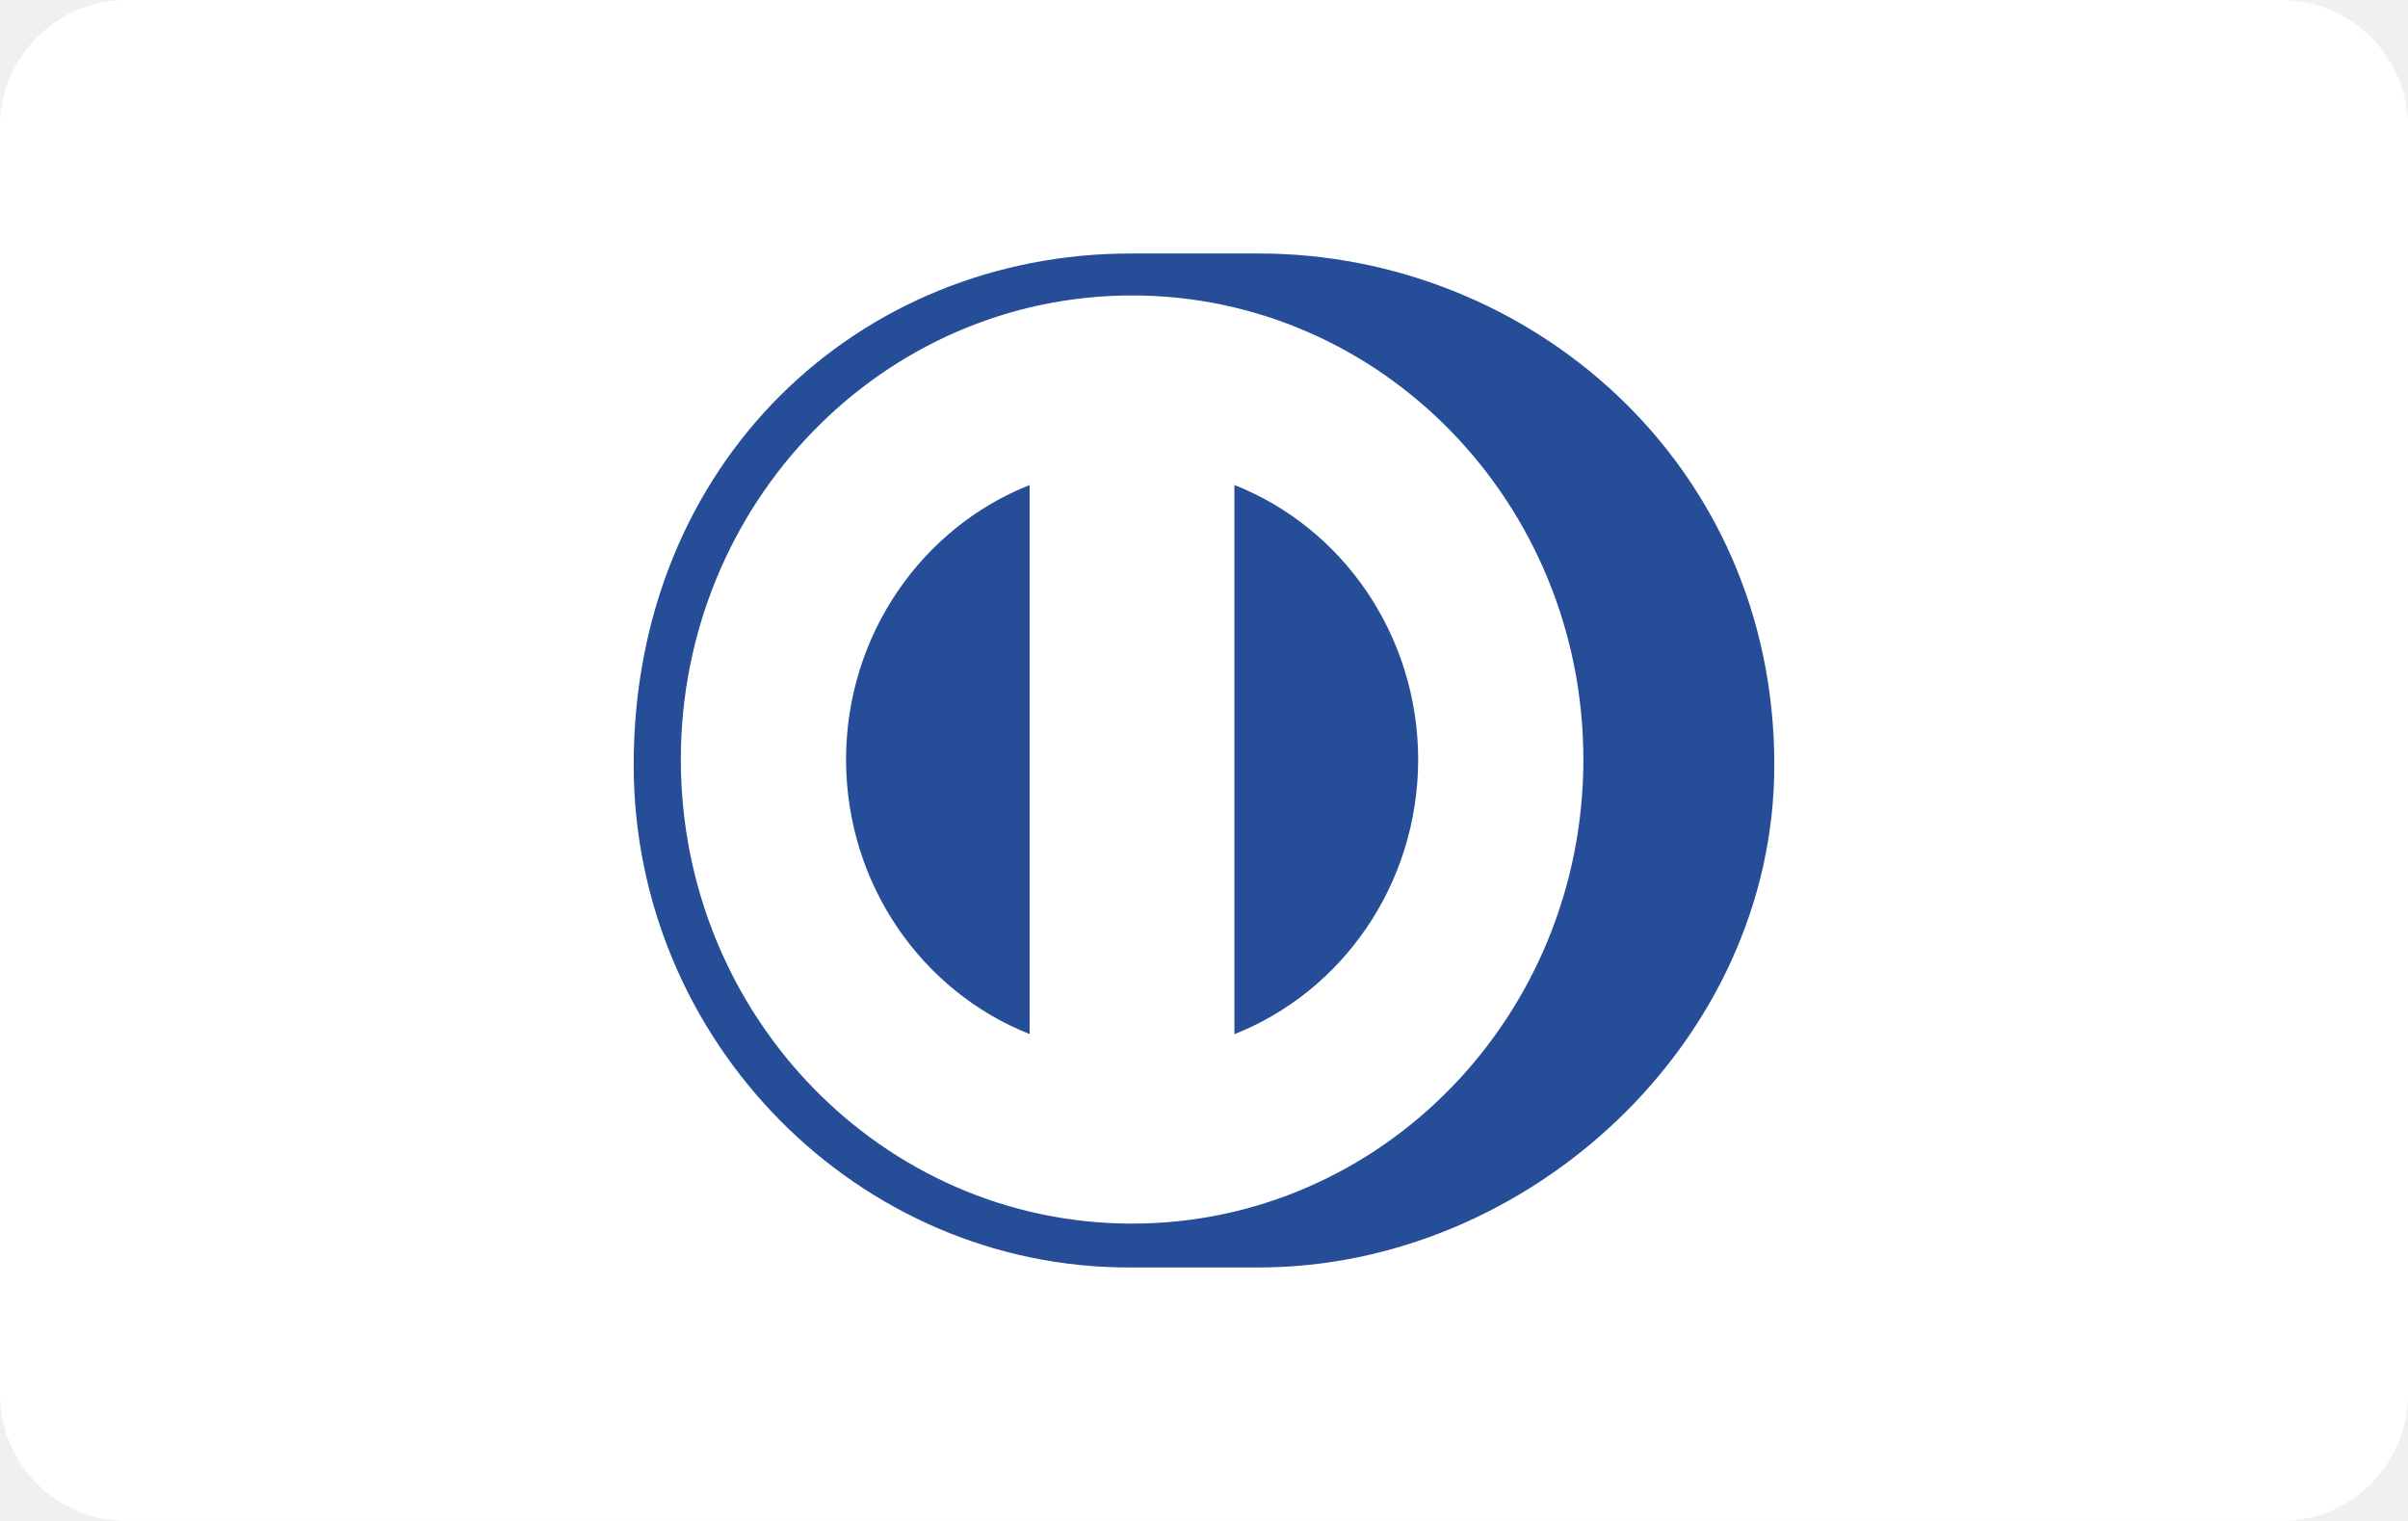
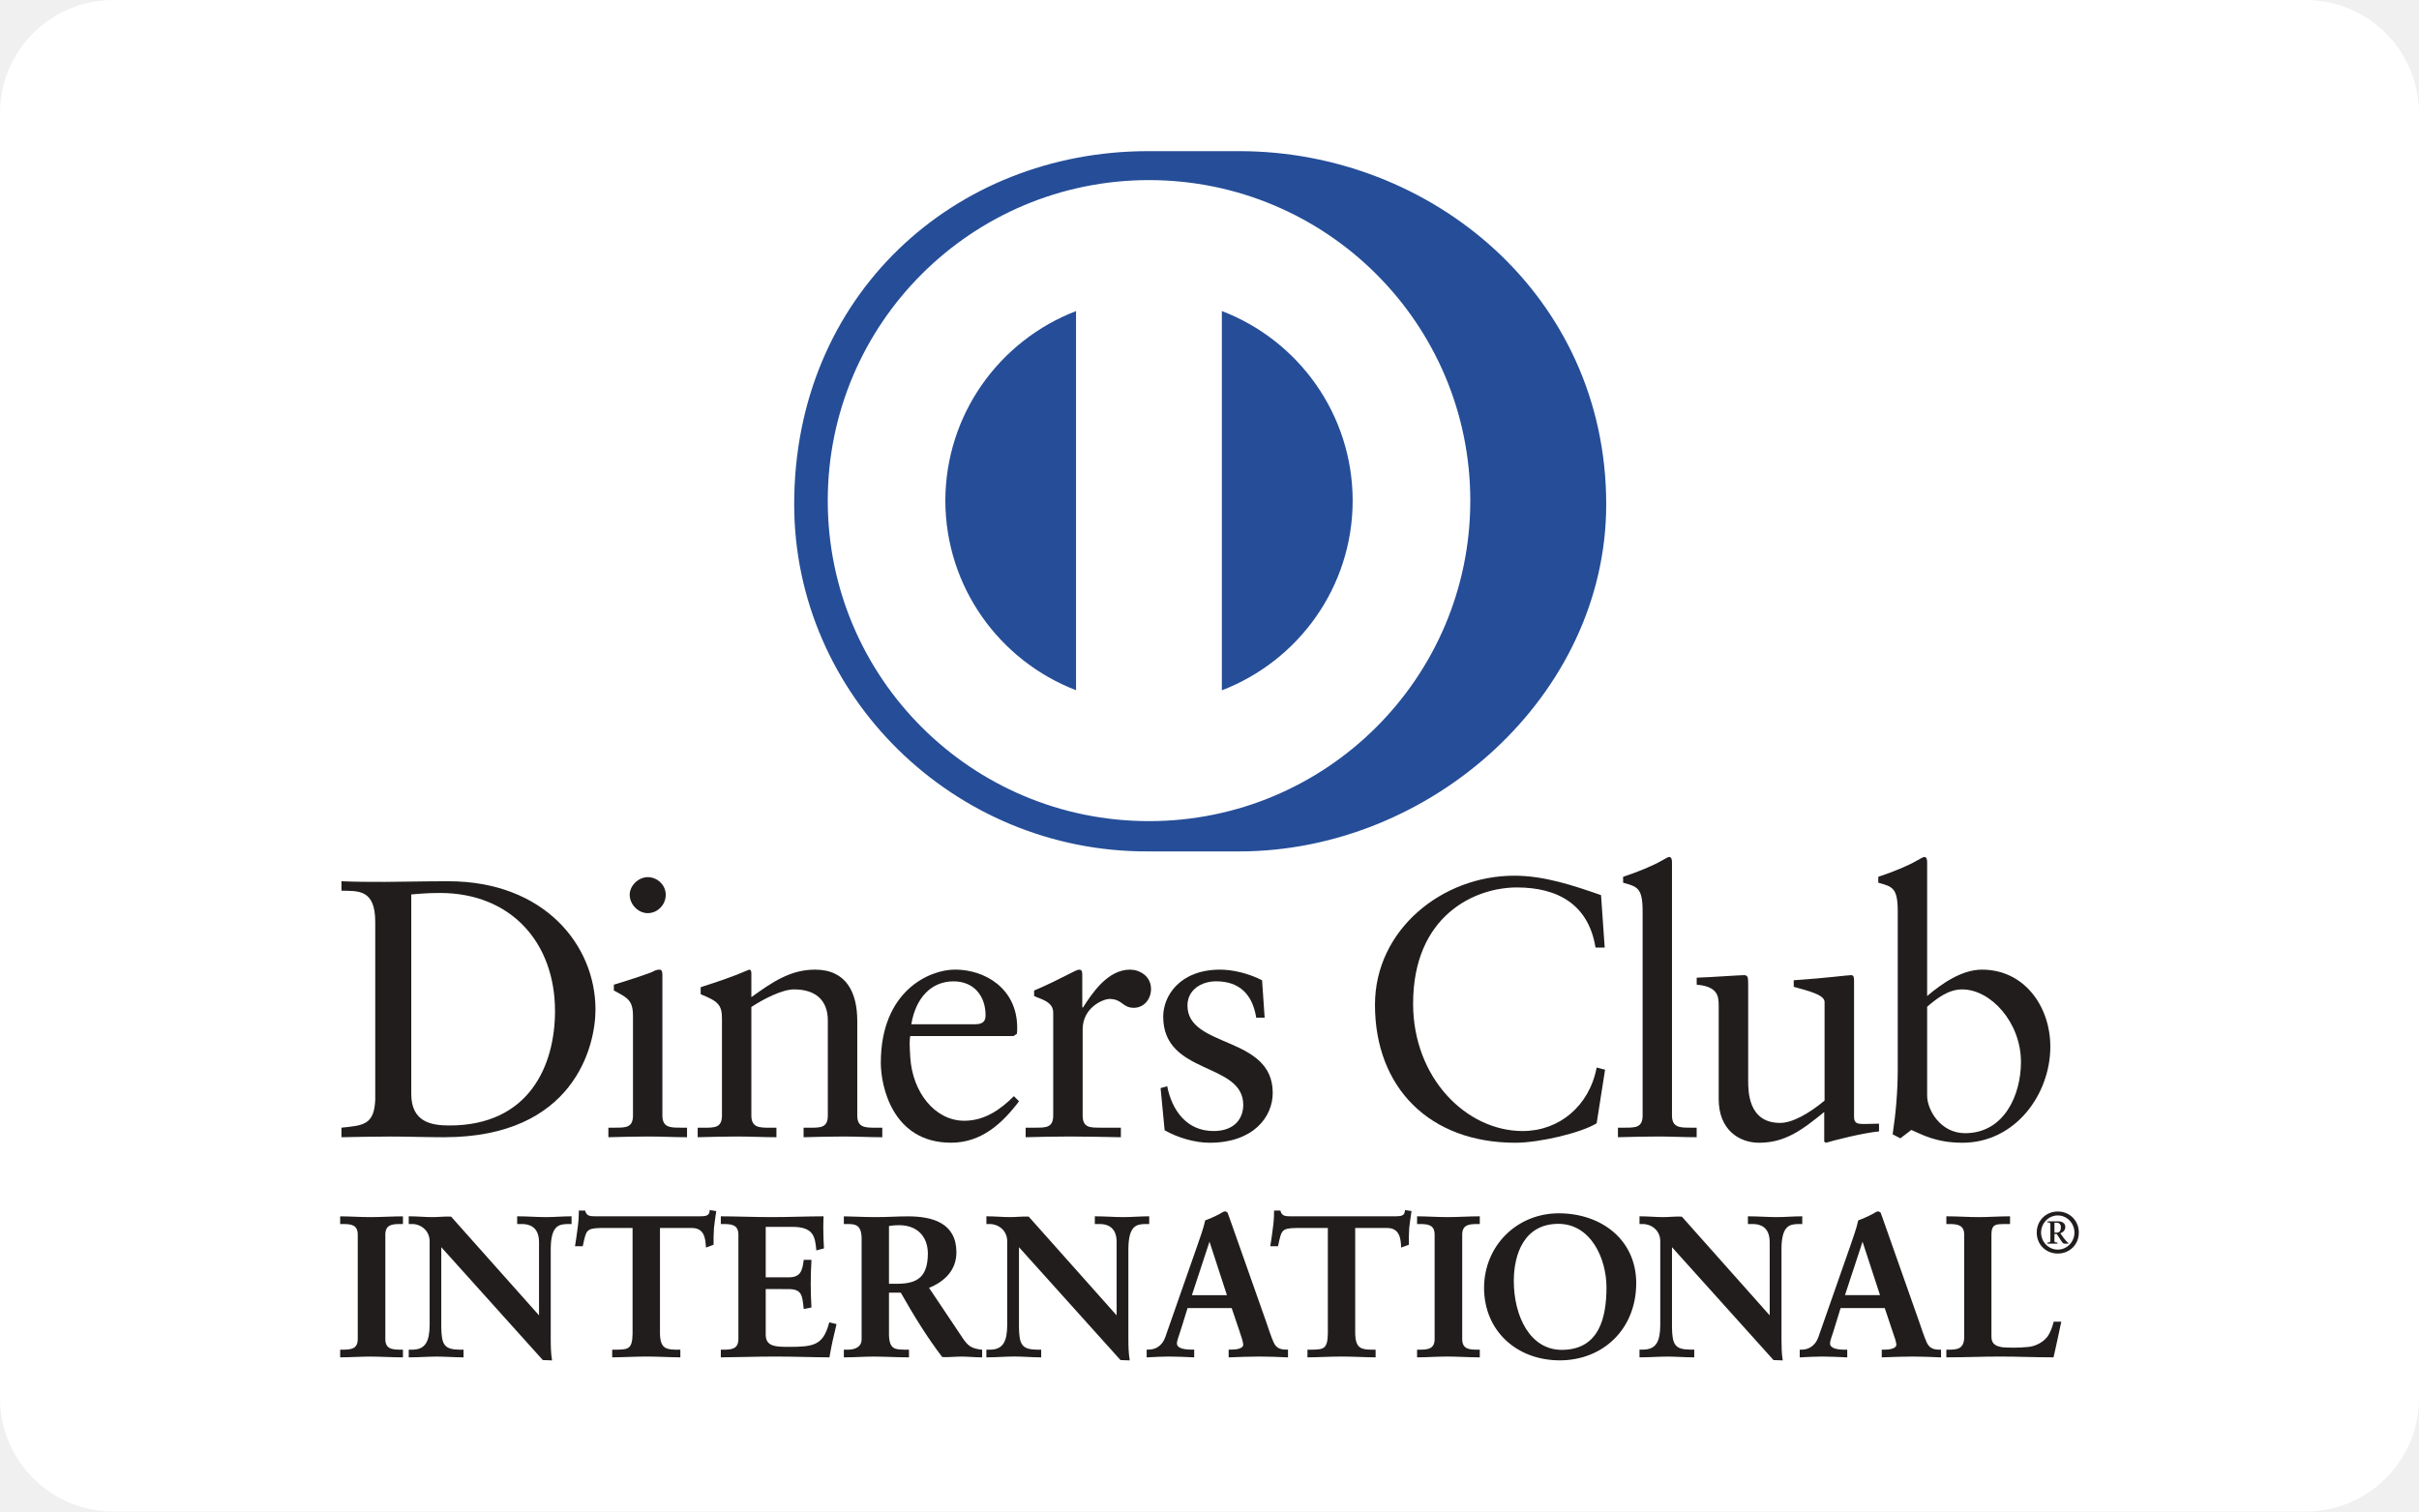
- <svg xmlns="http://www.w3.org/2000/svg" width="38" height="24" viewBox="0 0 38 24" fill="none">
-   <g id="Size=Small, Name=Diners Club, Outline=Off">
-     <rect width="38" height="24" rx="2" fill="white" />
-     <path id="path92" d="M22.38 11.986C22.376 10.008 21.174 8.321 19.48 7.653V16.319C21.174 15.649 22.376 13.965 22.38 11.986ZM16.248 16.317V7.654C14.555 8.324 13.355 10.009 13.351 11.986C13.355 13.963 14.555 15.648 16.248 16.317ZM17.865 4.662C13.931 4.663 10.744 7.941 10.744 11.986C10.744 16.03 13.931 19.308 17.865 19.308C21.798 19.308 24.986 16.03 24.987 11.986C24.986 7.941 21.798 4.663 17.865 4.662ZM17.847 20C13.543 20.021 10 16.435 10 12.069C10 7.299 13.543 3.999 17.847 4H19.865C24.118 3.999 28 7.297 28 12.069C28 16.433 24.118 20 19.865 20H17.847Z" fill="#254D98" />
+ <svg xmlns="http://www.w3.org/2000/svg" width="64" height="40" viewBox="0 0 64 40" fill="none">
+   <g id="Size=Large, Name=Diners Club, Outline=Off">
+     <rect width="64" height="40" rx="3" fill="white" />
+     <g id="Group 637">
+       <path id="path16" d="M10.881 28.95C10.881 29.698 11.417 29.784 11.893 29.784C13.995 29.784 14.684 28.203 14.684 26.756C14.684 24.942 13.517 23.631 11.64 23.631C11.241 23.631 11.057 23.659 10.881 23.67V28.95ZM9.928 24.397C9.928 23.524 9.471 23.581 9.034 23.571V23.321C9.413 23.338 9.802 23.338 10.181 23.338C10.59 23.338 11.145 23.321 11.864 23.321C14.383 23.321 15.755 24.998 15.755 26.718C15.755 27.678 15.191 30.095 11.748 30.095C11.253 30.095 10.794 30.077 10.337 30.077C9.899 30.077 9.471 30.087 9.034 30.095V29.842C9.616 29.784 9.899 29.765 9.928 29.105V24.397Z" fill="#211D1D" />
+       <path id="path18" d="M17.137 24.165C16.883 24.165 16.66 23.931 16.66 23.679C16.66 23.436 16.893 23.212 17.137 23.212C17.389 23.212 17.614 23.417 17.614 23.679C17.614 23.941 17.399 24.165 17.137 24.165ZM16.096 29.842H16.28C16.553 29.842 16.747 29.842 16.747 29.521V26.892C16.747 26.465 16.602 26.406 16.241 26.213V26.058C16.698 25.921 17.243 25.738 17.282 25.707C17.351 25.669 17.408 25.66 17.457 25.66C17.506 25.66 17.525 25.717 17.525 25.795V29.521C17.525 29.842 17.74 29.842 18.011 29.842H18.177V30.095C17.846 30.095 17.506 30.076 17.156 30.076C16.805 30.076 16.455 30.086 16.096 30.095V29.842Z" fill="#211D1D" />
+       <path id="path20" d="M19.101 26.95C19.101 26.592 18.994 26.494 18.538 26.311V26.125C18.955 25.989 19.354 25.862 19.821 25.66C19.85 25.66 19.879 25.679 19.879 25.755V26.388C20.434 25.989 20.911 25.66 21.563 25.66C22.389 25.66 22.681 26.261 22.681 27.018V29.521C22.681 29.843 22.896 29.843 23.168 29.843H23.343V30.095C23.001 30.095 22.661 30.076 22.312 30.076C21.962 30.076 21.611 30.087 21.261 30.095V29.843H21.436C21.709 29.843 21.902 29.843 21.902 29.521V27.009C21.902 26.454 21.563 26.183 21.008 26.183C20.696 26.183 20.201 26.435 19.879 26.649V29.521C19.879 29.843 20.095 29.843 20.367 29.843H20.542V30.095C20.201 30.095 19.86 30.076 19.509 30.076C19.16 30.076 18.809 30.087 18.459 30.095V29.843H18.635C18.907 29.843 19.101 29.843 19.101 29.521V26.95Z" fill="#211D1D" />
+       <path id="path22" d="M25.805 27.105C26.047 27.105 26.075 26.979 26.075 26.863C26.075 26.367 25.774 25.97 25.229 25.97C24.637 25.97 24.228 26.406 24.111 27.105H25.805ZM24.083 27.417C24.062 27.504 24.062 27.649 24.083 27.979C24.14 28.902 24.734 29.659 25.512 29.659C26.047 29.659 26.466 29.367 26.825 29.008L26.961 29.144C26.514 29.736 25.96 30.24 25.163 30.24C23.615 30.24 23.304 28.746 23.304 28.125C23.304 26.223 24.588 25.659 25.268 25.659C26.056 25.659 26.904 26.154 26.912 27.182C26.912 27.242 26.912 27.3 26.904 27.358L26.815 27.417H24.083Z" fill="#211D1D" />
+       <path id="path24" d="M27.136 29.842H27.399C27.672 29.842 27.865 29.842 27.865 29.521V26.794C27.865 26.494 27.506 26.436 27.36 26.357V26.213C28.069 25.912 28.46 25.66 28.547 25.66C28.605 25.66 28.634 25.688 28.634 25.786V26.659H28.655C28.897 26.281 29.306 25.66 29.899 25.66C30.142 25.66 30.453 25.823 30.453 26.173C30.453 26.436 30.27 26.67 29.996 26.67C29.694 26.67 29.694 26.436 29.354 26.436C29.189 26.436 28.644 26.659 28.644 27.242V29.521C28.644 29.842 28.838 29.842 29.11 29.842H29.655V30.095C29.12 30.086 28.713 30.076 28.294 30.076C27.895 30.076 27.487 30.086 27.136 30.095V29.842Z" fill="#211D1D" />
+       <path id="path26" d="M30.881 28.746C31.008 29.386 31.397 29.931 32.107 29.931C32.68 29.931 32.893 29.581 32.893 29.241C32.893 28.096 30.775 28.463 30.775 26.902C30.775 26.357 31.213 25.66 32.283 25.66C32.593 25.66 33.011 25.747 33.391 25.941L33.459 26.931H33.236C33.139 26.32 32.797 25.969 32.175 25.969C31.785 25.969 31.417 26.193 31.417 26.61C31.417 27.747 33.673 27.397 33.673 28.921C33.673 29.561 33.157 30.241 32.001 30.241C31.61 30.241 31.153 30.105 30.813 29.911L30.706 28.795L30.881 28.746Z" fill="#211D1D" />
+       <path id="path28" d="M42.456 25.076H42.213C42.029 23.941 41.221 23.485 40.133 23.485C39.012 23.485 37.387 24.232 37.387 26.561C37.387 28.523 38.791 29.931 40.287 29.931C41.25 29.931 42.048 29.271 42.243 28.251L42.466 28.308L42.243 29.726C41.834 29.979 40.734 30.241 40.092 30.241C37.816 30.241 36.378 28.775 36.378 26.591C36.378 24.601 38.157 23.174 40.064 23.174C40.852 23.174 41.61 23.427 42.359 23.688L42.456 25.076Z" fill="#211D1D" />
+       <path id="path30" d="M42.806 29.842H42.991C43.264 29.842 43.459 29.842 43.459 29.521V24.117C43.459 23.485 43.313 23.465 42.943 23.359V23.203C43.332 23.077 43.74 22.904 43.945 22.786C44.052 22.728 44.13 22.678 44.159 22.678C44.218 22.678 44.236 22.737 44.236 22.815V29.521C44.236 29.842 44.451 29.842 44.723 29.842H44.889V30.095C44.559 30.095 44.218 30.076 43.867 30.076C43.518 30.076 43.168 30.086 42.806 30.095V29.842Z" fill="#211D1D" />
+       <path id="path32" d="M49.053 29.561C49.053 29.736 49.158 29.745 49.325 29.745C49.44 29.745 49.588 29.736 49.714 29.736V29.941C49.294 29.979 48.498 30.183 48.312 30.241L48.264 30.212V29.427C47.681 29.902 47.232 30.241 46.541 30.241C46.016 30.241 45.472 29.902 45.472 29.087V26.602C45.472 26.348 45.433 26.105 44.89 26.058V25.873C45.24 25.863 46.016 25.806 46.143 25.806C46.252 25.806 46.252 25.873 46.252 26.087V28.59C46.252 28.881 46.252 29.716 47.097 29.716C47.427 29.716 47.865 29.463 48.273 29.126V26.513C48.273 26.319 47.807 26.213 47.457 26.115V25.941C48.332 25.882 48.878 25.806 48.974 25.806C49.053 25.806 49.053 25.873 49.053 25.98V29.561Z" fill="#211D1D" />
+       <path id="path34" d="M50.987 28.998C50.987 29.367 51.337 29.988 51.99 29.988C53.031 29.988 53.469 28.968 53.469 28.104C53.469 27.057 52.671 26.183 51.913 26.183C51.551 26.183 51.25 26.417 50.987 26.641V28.998ZM50.987 26.358C51.376 26.028 51.903 25.66 52.437 25.66C53.565 25.66 54.246 26.641 54.246 27.698C54.246 28.968 53.313 30.241 51.921 30.241C51.201 30.241 50.822 30.008 50.569 29.902L50.278 30.124L50.074 30.018C50.16 29.446 50.209 28.881 50.209 28.29V24.117C50.209 23.485 50.063 23.465 49.694 23.359V23.203C50.084 23.077 50.491 22.904 50.696 22.785C50.802 22.728 50.88 22.678 50.91 22.678C50.968 22.678 50.987 22.737 50.987 22.816V26.358Z" fill="#211D1D" />
+       <path id="path36" d="M9.023 35.738H9.097C9.287 35.738 9.489 35.714 9.489 35.438V32.671C9.489 32.395 9.287 32.37 9.097 32.37H9.023V32.21C9.23 32.21 9.547 32.232 9.807 32.232C10.072 32.232 10.389 32.21 10.637 32.21V32.37H10.563C10.373 32.37 10.171 32.395 10.171 32.671V35.438C10.171 35.714 10.373 35.738 10.563 35.738H10.637V35.898C10.383 35.898 10.065 35.877 9.801 35.877C9.541 35.877 9.23 35.898 9.023 35.898V35.738Z" fill="#211D1D" />
+       <path id="path38" d="M10.614 35.875L10.615 35.763H10.564C10.375 35.763 10.149 35.729 10.148 35.438V32.671C10.149 32.379 10.375 32.347 10.564 32.347H10.614V32.234C10.37 32.234 10.064 32.255 9.807 32.255C9.556 32.255 9.251 32.235 9.046 32.234V32.347H9.097C9.286 32.347 9.511 32.379 9.511 32.671V35.438C9.511 35.729 9.286 35.763 9.097 35.763H9.046V35.875C9.251 35.872 9.551 35.853 9.801 35.853C10.059 35.853 10.366 35.873 10.614 35.875ZM10.637 35.92C10.382 35.92 10.064 35.9 9.801 35.9C9.542 35.9 9.231 35.92 9.023 35.92H9V35.898V35.739V35.717H9.023H9.097C9.289 35.712 9.464 35.696 9.465 35.438V32.671C9.464 32.413 9.289 32.395 9.097 32.392H9V32.37V32.189H9.023C9.231 32.189 9.548 32.209 9.807 32.209C10.071 32.209 10.387 32.189 10.637 32.189H10.661V32.212V32.392H10.637H10.564C10.371 32.395 10.195 32.413 10.195 32.671V35.438C10.195 35.696 10.371 35.712 10.564 35.717H10.661V35.739V35.92H10.637Z" fill="#211D1D" />
+       <path id="path40" d="M14.274 34.857L14.284 34.847V32.866C14.284 32.433 13.982 32.37 13.823 32.37H13.707V32.21C13.956 32.21 14.2 32.232 14.448 32.232C14.665 32.232 14.883 32.21 15.098 32.21V32.37H15.021C14.797 32.37 14.548 32.412 14.548 33.04V35.444C14.548 35.628 14.554 35.813 14.58 35.977H14.379L11.653 32.945V35.12C11.653 35.581 11.743 35.738 12.15 35.738H12.24V35.898C12.013 35.898 11.785 35.877 11.557 35.877C11.32 35.877 11.076 35.898 10.838 35.898V35.738H10.912C11.277 35.738 11.389 35.492 11.389 35.068V32.844C11.389 32.548 11.144 32.37 10.907 32.37H10.838V32.21C11.038 32.21 11.245 32.232 11.446 32.232C11.605 32.232 11.759 32.21 11.918 32.21L14.274 34.857Z" fill="#211D1D" />
+       <path id="path42" d="M14.261 34.846V34.845L14.256 34.841L14.261 34.846ZM14.379 35.954H14.554C14.53 35.795 14.526 35.619 14.526 35.444V33.04C14.526 32.406 14.792 32.347 15.02 32.347H15.076V32.234C14.867 32.235 14.658 32.255 14.448 32.255C14.206 32.255 13.97 32.235 13.73 32.234V32.347H13.822C13.986 32.347 14.306 32.419 14.306 32.866L14.3 34.863L14.289 34.873L14.271 34.889L11.918 32.234C11.76 32.234 11.607 32.255 11.446 32.255C11.253 32.255 11.053 32.235 10.861 32.234L10.861 32.347H10.907C11.155 32.347 11.411 32.536 11.411 32.845V35.069C11.411 35.492 11.293 35.761 10.912 35.763L10.861 35.761V35.875C11.09 35.872 11.326 35.853 11.557 35.853C11.779 35.853 11.999 35.872 12.217 35.875V35.763H12.15C11.733 35.761 11.63 35.581 11.63 35.121V32.886L14.379 35.954ZM14.58 36L14.361 35.992L11.675 33.005V35.121C11.682 35.581 11.752 35.711 12.15 35.717H12.264V35.738V35.92H12.24C12.012 35.92 11.783 35.9 11.557 35.9C11.321 35.9 11.078 35.92 10.837 35.92H10.814V35.897V35.717H10.837H10.912C11.262 35.714 11.362 35.49 11.367 35.069V32.845C11.365 32.564 11.134 32.393 10.907 32.392H10.814V32.368V32.188H10.837C11.04 32.188 11.247 32.209 11.446 32.209C11.603 32.209 11.757 32.188 11.935 32.196L14.261 34.809V32.866C14.258 32.446 13.978 32.395 13.822 32.392H13.683V32.368V32.188H13.707C13.956 32.188 14.201 32.209 14.448 32.209C14.663 32.209 14.88 32.188 15.099 32.188H15.122V32.21V32.392H15.099H15.02C14.801 32.398 14.577 32.418 14.571 33.04V35.444C14.571 35.627 14.576 35.812 14.602 35.973L14.606 36H14.58Z" fill="#211D1D" />
+       <path id="path44" d="M15.891 32.475C15.494 32.475 15.479 32.57 15.399 32.955H15.241C15.262 32.808 15.288 32.66 15.305 32.506C15.325 32.359 15.336 32.21 15.336 32.058H15.464C15.506 32.216 15.638 32.21 15.781 32.21H18.512C18.655 32.21 18.787 32.205 18.798 32.047L18.924 32.069C18.905 32.21 18.883 32.353 18.867 32.496C18.856 32.638 18.856 32.782 18.856 32.924L18.698 32.983C18.687 32.787 18.66 32.475 18.306 32.475H17.438V35.285C17.438 35.693 17.623 35.739 17.877 35.739H17.977V35.898C17.771 35.898 17.4 35.877 17.115 35.877C16.798 35.877 16.426 35.898 16.22 35.898V35.739H16.32C16.612 35.739 16.759 35.713 16.759 35.296V32.475H15.891Z" fill="#211D1D" />
+       <path id="path46" d="M17.978 35.92C17.77 35.92 17.399 35.899 17.115 35.899C16.798 35.899 16.428 35.92 16.22 35.92H16.197V35.898V35.717H16.22H16.321C16.613 35.71 16.73 35.706 16.736 35.296V32.497H15.891V32.475V32.453H16.783V35.296C16.783 35.719 16.612 35.763 16.321 35.763H16.243V35.874C16.452 35.873 16.808 35.853 17.115 35.853C17.391 35.853 17.744 35.873 17.954 35.874V35.763H17.877C17.621 35.763 17.414 35.701 17.414 35.285V32.453H18.306C18.661 32.453 18.708 32.754 18.719 32.95L18.834 32.908C18.834 32.771 18.835 32.633 18.844 32.493C18.859 32.358 18.879 32.223 18.898 32.087L18.818 32.074C18.792 32.227 18.644 32.236 18.512 32.234H15.782H15.754C15.629 32.234 15.494 32.228 15.447 32.081H15.358C15.358 32.227 15.348 32.368 15.327 32.51C15.312 32.654 15.289 32.794 15.269 32.932H15.382C15.452 32.566 15.497 32.446 15.891 32.453V32.475V32.497C15.5 32.505 15.509 32.57 15.422 32.961L15.419 32.979H15.4H15.214L15.217 32.952C15.238 32.804 15.266 32.656 15.282 32.502C15.303 32.356 15.314 32.209 15.314 32.058V32.035H15.336H15.482L15.485 32.051C15.522 32.185 15.619 32.186 15.754 32.188H15.782H18.512C18.658 32.186 18.766 32.183 18.775 32.045L18.777 32.021L18.801 32.026L18.95 32.049L18.947 32.071C18.926 32.214 18.905 32.356 18.89 32.497C18.879 32.639 18.879 32.782 18.879 32.924V32.94L18.864 32.947L18.676 33.015L18.676 32.983C18.661 32.785 18.64 32.497 18.306 32.497H17.461V35.285C17.466 35.683 17.625 35.711 17.877 35.717H18V35.739V35.92H17.978Z" fill="#211D1D" />
+       <path id="path48" d="M19.094 35.738H19.168C19.358 35.738 19.559 35.714 19.559 35.438V32.671C19.559 32.395 19.358 32.37 19.168 32.37H19.094V32.21C19.416 32.21 19.968 32.232 20.411 32.232C20.857 32.232 21.406 32.21 21.765 32.21C21.756 32.438 21.762 32.787 21.777 33.019L21.617 33.062C21.593 32.719 21.529 32.444 20.973 32.444H20.238V33.827H20.866C21.185 33.827 21.254 33.648 21.285 33.363H21.443C21.433 33.569 21.427 33.774 21.427 33.98C21.427 34.182 21.433 34.382 21.443 34.582L21.285 34.614C21.254 34.297 21.238 34.091 20.872 34.091H20.238V35.322C20.238 35.665 20.544 35.665 20.882 35.665C21.518 35.665 21.798 35.623 21.957 35.021L22.105 35.058C22.036 35.339 21.973 35.617 21.925 35.898C21.587 35.898 20.978 35.877 20.502 35.877C20.024 35.877 19.395 35.898 19.094 35.898V35.738Z" fill="#211D1D" />
+       <path id="path50" d="M21.906 35.874C21.951 35.608 22.012 35.341 22.078 35.075L21.973 35.049C21.814 35.64 21.508 35.693 20.882 35.688C20.548 35.688 20.215 35.688 20.213 35.322V34.069H20.872C21.242 34.064 21.278 34.288 21.305 34.588L21.419 34.564C21.41 34.37 21.405 34.174 21.405 33.981C21.405 33.783 21.41 33.585 21.419 33.385H21.305C21.275 33.661 21.19 33.853 20.866 33.85H20.213V32.42H20.973C21.523 32.417 21.615 32.701 21.638 33.032L21.752 33.001C21.743 32.852 21.738 32.662 21.738 32.486C21.738 32.393 21.739 32.309 21.742 32.234C21.382 32.236 20.846 32.255 20.411 32.255C19.977 32.255 19.441 32.236 19.117 32.234V32.347H19.168C19.357 32.347 19.582 32.379 19.583 32.671V35.438C19.582 35.729 19.357 35.761 19.168 35.763H19.117V35.874C19.424 35.873 20.037 35.853 20.502 35.853C20.968 35.853 21.564 35.873 21.906 35.874ZM21.925 35.92C21.586 35.92 20.977 35.899 20.502 35.899C20.024 35.899 19.396 35.92 19.094 35.92H19.071V35.898V35.738V35.717H19.094H19.168C19.359 35.714 19.534 35.696 19.536 35.438V32.671C19.534 32.414 19.359 32.396 19.168 32.392H19.071V32.37V32.188H19.094C19.416 32.188 19.968 32.209 20.411 32.209C20.856 32.209 21.405 32.188 21.765 32.188H21.789V32.212C21.784 32.291 21.782 32.385 21.782 32.486C21.782 32.667 21.789 32.867 21.799 33.017V33.036L21.782 33.042L21.596 33.09L21.595 33.062C21.564 32.721 21.518 32.471 20.973 32.467H20.259V33.803H20.866C21.172 33.801 21.225 33.645 21.262 33.36L21.264 33.34H21.284H21.468V33.363C21.456 33.569 21.45 33.774 21.45 33.981C21.45 34.18 21.456 34.381 21.468 34.582V34.6L21.448 34.605L21.264 34.641L21.262 34.617C21.225 34.295 21.224 34.118 20.872 34.114L20.259 34.113V35.322C20.26 35.643 20.537 35.641 20.882 35.643C21.52 35.639 21.775 35.608 21.934 35.015L21.94 34.993L21.962 34.998L22.132 35.041L22.127 35.063C22.058 35.342 21.995 35.622 21.948 35.901L21.944 35.92H21.925Z" fill="#211D1D" />
+       <path id="path52" d="M23.497 33.996H23.756C24.286 33.996 24.571 33.796 24.571 33.172C24.571 32.703 24.269 32.401 23.798 32.401C23.638 32.401 23.571 32.418 23.497 32.422V33.996ZM22.82 32.77C22.82 32.385 22.608 32.37 22.444 32.37H22.348V32.21C22.517 32.21 22.846 32.231 23.169 32.231C23.485 32.231 23.74 32.21 24.021 32.21C24.687 32.21 25.279 32.39 25.279 33.141C25.279 33.615 24.963 33.906 24.545 34.071L25.45 35.422C25.598 35.646 25.703 35.708 25.963 35.739V35.898C25.788 35.898 25.619 35.877 25.445 35.877C25.279 35.877 25.111 35.898 24.947 35.898C24.54 35.365 24.189 34.794 23.846 34.186H23.497V35.316C23.497 35.724 23.687 35.739 23.93 35.739H24.027V35.898C23.724 35.898 23.417 35.877 23.115 35.877C22.862 35.877 22.613 35.898 22.348 35.898V35.739H22.444C22.638 35.739 22.82 35.65 22.82 35.454V32.77Z" fill="#211D1D" />
+       <path id="path54" d="M23.756 33.973C24.279 33.968 24.544 33.787 24.549 33.173C24.546 32.712 24.258 32.426 23.798 32.423C23.655 32.423 23.588 32.436 23.52 32.444V33.973H23.756ZM23.497 34.018H23.474V32.401L23.494 32.399C23.566 32.393 23.637 32.379 23.798 32.379C24.279 32.379 24.593 32.692 24.595 33.173C24.593 33.803 24.289 34.018 23.756 34.018H23.497ZM23.497 34.163H23.858L23.865 34.175C24.209 34.782 24.557 35.352 24.947 35.875C25.108 35.875 25.279 35.853 25.443 35.853C25.612 35.853 25.776 35.872 25.94 35.874V35.758C25.691 35.728 25.576 35.654 25.431 35.435L24.51 34.06L24.536 34.049C24.951 33.886 25.257 33.604 25.258 33.14C25.257 32.408 24.686 32.237 24.022 32.234C23.742 32.234 23.487 32.255 23.169 32.255C22.857 32.255 22.544 32.235 22.371 32.234V32.347H22.444C22.608 32.347 22.841 32.374 22.841 32.771V35.454C22.841 35.666 22.643 35.763 22.444 35.763H22.371V35.874C22.626 35.873 22.866 35.853 23.114 35.853C23.411 35.853 23.709 35.873 24.002 35.874V35.763H23.93C23.689 35.763 23.474 35.733 23.474 35.316V34.163H23.497ZM25.963 35.92C25.785 35.92 25.617 35.9 25.443 35.9C25.282 35.9 25.113 35.92 24.928 35.912C24.523 35.38 24.175 34.813 23.833 34.209H23.52V35.316C23.526 35.714 23.685 35.71 23.93 35.717H24.049V35.738V35.92H24.025C23.722 35.92 23.415 35.9 23.114 35.9C22.861 35.9 22.614 35.92 22.347 35.92H22.326V35.898V35.717H22.347H22.444C22.635 35.715 22.794 35.632 22.796 35.454V32.771C22.792 32.397 22.608 32.397 22.444 32.392H22.326V32.37V32.189H22.347C22.52 32.189 22.846 32.209 23.169 32.209C23.484 32.209 23.739 32.189 24.022 32.189C24.688 32.189 25.302 32.374 25.304 33.14C25.304 33.617 24.988 33.915 24.58 34.081L25.469 35.409C25.616 35.628 25.708 35.684 25.966 35.717L25.985 35.718V35.738V35.92H25.963Z" fill="#211D1D" />
+       <path id="path56" d="M29.556 34.857L29.566 34.847V32.866C29.566 32.433 29.265 32.37 29.106 32.37H28.989V32.21C29.239 32.21 29.481 32.232 29.731 32.232C29.949 32.232 30.165 32.21 30.382 32.21V32.37H30.304C30.081 32.37 29.831 32.412 29.831 33.04V35.444C29.831 35.628 29.836 35.813 29.862 35.977H29.663L26.936 32.945V35.12C26.936 35.581 27.027 35.738 27.434 35.738H27.525V35.898C27.297 35.898 27.069 35.877 26.841 35.877C26.603 35.877 26.36 35.898 26.122 35.898V35.738H26.194C26.561 35.738 26.671 35.492 26.671 35.068V32.844C26.671 32.548 26.428 32.37 26.19 32.37H26.122V32.21C26.322 32.21 26.53 32.232 26.73 32.232C26.888 32.232 27.042 32.21 27.201 32.21L29.556 34.857Z" fill="#211D1D" />
+       <path id="path58" d="M29.543 34.846V34.845L29.54 34.841L29.543 34.846ZM29.663 35.954H29.835C29.813 35.796 29.808 35.619 29.808 35.444V33.04C29.808 32.406 30.076 32.348 30.303 32.347H30.358V32.234C30.15 32.235 29.941 32.255 29.731 32.255C29.489 32.255 29.251 32.235 29.013 32.234V32.347H29.107C29.269 32.348 29.59 32.419 29.59 32.866L29.583 34.863L29.573 34.873L29.556 34.89L27.201 32.234C27.044 32.234 26.889 32.255 26.73 32.255C26.534 32.255 26.336 32.235 26.144 32.234V32.347H26.19C26.439 32.348 26.694 32.535 26.694 32.845V35.068C26.694 35.492 26.574 35.761 26.194 35.763H26.144V35.874C26.373 35.872 26.609 35.853 26.841 35.853C27.062 35.853 27.282 35.872 27.501 35.874V35.763H27.434C27.017 35.763 26.913 35.582 26.912 35.121V32.886L29.663 35.954ZM29.863 36L29.645 35.992L26.959 33.005V35.121C26.966 35.582 27.035 35.711 27.434 35.717H27.547V35.738V35.92H27.524C27.295 35.92 27.067 35.898 26.841 35.898C26.605 35.898 26.359 35.92 26.122 35.92H26.097V35.897V35.717H26.122H26.194C26.544 35.715 26.645 35.49 26.648 35.068V32.845C26.647 32.563 26.417 32.393 26.19 32.392H26.097V32.37V32.188H26.122C26.323 32.188 26.531 32.209 26.73 32.209C26.886 32.209 27.039 32.188 27.216 32.195L29.543 34.809V32.866C29.543 32.446 29.26 32.394 29.107 32.392H28.966V32.37V32.188H28.989C29.24 32.188 29.484 32.209 29.731 32.209C29.946 32.209 30.164 32.188 30.382 32.188H30.405V32.212V32.392H30.382H30.303C30.085 32.397 29.86 32.418 29.854 33.04V35.444C29.854 35.627 29.859 35.81 29.886 35.973L29.888 36H29.863Z" fill="#211D1D" />
+       <path id="path60" d="M32.007 32.802H31.996L31.503 34.297H32.493L32.007 32.802ZM31.235 35.142C31.181 35.322 31.116 35.46 31.116 35.554C31.116 35.713 31.34 35.738 31.514 35.738H31.573V35.897C31.36 35.887 31.143 35.877 30.931 35.877C30.741 35.877 30.551 35.887 30.361 35.897V35.738H30.392C30.598 35.738 30.773 35.617 30.851 35.395L31.699 32.972C31.767 32.776 31.864 32.513 31.895 32.316C32.064 32.258 32.276 32.154 32.377 32.09L32.419 32.08L32.456 32.095L32.504 32.227L33.477 34.99C33.541 35.174 33.605 35.37 33.673 35.529C33.737 35.676 33.849 35.738 34.023 35.738H34.054V35.897C33.816 35.887 33.578 35.877 33.324 35.877C33.066 35.877 32.8 35.887 32.531 35.897V35.738H32.589C32.71 35.738 32.917 35.719 32.917 35.586C32.917 35.517 32.87 35.374 32.81 35.206L32.604 34.593H31.402L31.235 35.142Z" fill="#211D1D" />
+       <path id="path62" d="M31.534 34.275H32.461L32 32.859L31.534 34.275ZM31.471 34.321L31.978 32.78H31.996H32.006H32.022L32.525 34.321H31.471ZM32.553 35.873C32.814 35.864 33.072 35.853 33.324 35.853C33.571 35.853 33.8 35.864 34.031 35.873V35.763H34.023C33.843 35.765 33.718 35.692 33.652 35.538C33.583 35.378 33.519 35.181 33.456 34.997L32.482 32.234L32.437 32.107L32.429 32.101H32.419L32.389 32.108C32.286 32.174 32.073 32.279 31.916 32.32C31.884 32.52 31.789 32.783 31.72 32.979L30.874 35.404C30.793 35.633 30.607 35.763 30.391 35.763H30.383V35.873C30.564 35.864 30.748 35.853 30.932 35.853C31.136 35.853 31.345 35.864 31.547 35.873V35.763H31.514C31.341 35.761 31.1 35.742 31.095 35.554C31.095 35.449 31.159 35.314 31.211 35.136L31.235 35.142L31.211 35.135L31.386 34.571H32.619L32.831 35.198C32.891 35.368 32.939 35.509 32.939 35.586C32.931 35.748 32.708 35.76 32.589 35.763H32.553V35.873ZM34.052 35.92C33.816 35.91 33.578 35.899 33.324 35.899C33.066 35.899 32.802 35.91 32.531 35.92L32.507 35.922V35.898V35.715H32.531H32.589C32.711 35.715 32.892 35.688 32.892 35.586C32.893 35.526 32.847 35.381 32.789 35.213L32.587 34.616H31.42L31.254 35.149C31.2 35.33 31.138 35.469 31.138 35.554C31.14 35.683 31.338 35.715 31.514 35.715H31.595V35.739V35.922L31.571 35.92C31.359 35.91 31.142 35.899 30.932 35.899C30.741 35.899 30.551 35.91 30.361 35.92L30.338 35.922V35.898V35.715H30.361H30.391C30.588 35.715 30.753 35.602 30.829 35.388L31.677 32.965C31.746 32.768 31.841 32.505 31.887 32.295C32.053 32.238 32.265 32.132 32.368 32.068L32.419 32.055L32.476 32.087L32.525 32.219L33.5 34.982C33.562 35.167 33.626 35.362 33.694 35.517C33.755 35.659 33.853 35.715 34.023 35.715H34.077V35.739V35.922L34.052 35.92Z" fill="#211D1D" />
+       <path id="path64" d="M34.288 32.475C33.89 32.475 33.875 32.57 33.795 32.955H33.636C33.657 32.808 33.684 32.66 33.7 32.506C33.721 32.359 33.732 32.21 33.732 32.058H33.858C33.901 32.216 34.033 32.21 34.176 32.21H36.907C37.05 32.21 37.181 32.205 37.192 32.047L37.319 32.069C37.299 32.21 37.279 32.353 37.261 32.496C37.248 32.638 37.248 32.782 37.248 32.924L37.092 32.983C37.083 32.787 37.055 32.475 36.701 32.475H35.832V35.285C35.832 35.693 36.018 35.739 36.272 35.739H36.372V35.898C36.166 35.898 35.796 35.877 35.51 35.877C35.193 35.877 34.821 35.898 34.614 35.898V35.739H34.715C35.008 35.739 35.156 35.713 35.156 35.296V32.475H34.288Z" fill="#211D1D" />
+       <path id="path66" d="M36.372 35.92C36.165 35.92 35.795 35.899 35.51 35.899C35.194 35.899 34.824 35.92 34.614 35.92H34.592V35.898V35.717H34.614H34.715C35.007 35.71 35.124 35.706 35.131 35.296V32.497H34.287V32.475V32.453H35.177V35.296C35.177 35.719 35.007 35.761 34.715 35.763H34.637V35.875C34.847 35.873 35.202 35.853 35.51 35.853C35.786 35.853 36.14 35.873 36.35 35.875L36.348 35.763H36.271C36.016 35.761 35.81 35.701 35.81 35.285V32.453H36.7C37.057 32.453 37.102 32.754 37.113 32.95L37.228 32.908C37.228 32.771 37.228 32.633 37.239 32.494C37.253 32.358 37.274 32.223 37.293 32.089L37.214 32.074C37.188 32.227 37.04 32.236 36.907 32.234H34.176H34.149C34.024 32.235 33.889 32.228 33.841 32.079H33.755C33.753 32.227 33.744 32.368 33.722 32.51C33.708 32.656 33.682 32.794 33.662 32.932H33.776C33.846 32.566 33.891 32.445 34.287 32.453V32.475V32.497C33.894 32.504 33.903 32.57 33.817 32.961L33.813 32.979H33.795H33.609L33.612 32.952C33.634 32.804 33.66 32.656 33.676 32.504C33.698 32.356 33.708 32.209 33.708 32.058V32.035H33.732H33.875L33.88 32.051C33.917 32.185 34.014 32.186 34.149 32.188H34.176H36.907C37.053 32.186 37.161 32.183 37.17 32.045L37.17 32.021L37.196 32.026L37.346 32.049L37.342 32.071C37.319 32.214 37.3 32.356 37.284 32.497C37.274 32.639 37.274 32.782 37.274 32.924V32.94L37.258 32.947L37.07 33.015V32.983C37.057 32.785 37.035 32.497 36.7 32.497H35.855V35.285C35.861 35.683 36.019 35.711 36.271 35.717H36.395V35.739V35.92H36.372Z" fill="#211D1D" />
+       <path id="path68" d="M37.514 35.738H37.588C37.78 35.738 37.98 35.714 37.98 35.438V32.671C37.98 32.395 37.78 32.37 37.588 32.37H37.514V32.21C37.721 32.21 38.038 32.232 38.297 32.232C38.562 32.232 38.879 32.21 39.129 32.21V32.37H39.056C38.864 32.37 38.662 32.395 38.662 32.671V35.438C38.662 35.714 38.864 35.738 39.056 35.738H39.129V35.898C38.875 35.898 38.557 35.877 38.292 35.877C38.033 35.877 37.721 35.898 37.514 35.898V35.738Z" fill="#211D1D" />
+       <path id="path70" d="M39.105 35.874V35.763H39.056C38.865 35.763 38.64 35.729 38.64 35.438V32.671C38.64 32.379 38.865 32.347 39.056 32.347H39.105V32.234C38.861 32.236 38.556 32.255 38.297 32.255C38.046 32.255 37.742 32.236 37.538 32.234V32.347H37.588C37.776 32.347 38.003 32.379 38.003 32.671V35.438C38.003 35.729 37.776 35.763 37.588 35.763H37.538V35.874C37.742 35.871 38.041 35.853 38.292 35.853C38.55 35.853 38.856 35.873 39.105 35.874ZM39.129 35.92C38.874 35.92 38.556 35.899 38.292 35.899C38.034 35.899 37.721 35.92 37.514 35.92H37.492V35.898V35.738V35.717H37.514H37.588C37.78 35.714 37.955 35.696 37.956 35.438V32.671C37.955 32.414 37.78 32.396 37.588 32.392H37.492V32.37V32.188H37.514C37.721 32.188 38.039 32.209 38.297 32.209C38.562 32.209 38.879 32.188 39.129 32.188H39.151V32.21V32.392H39.129H39.056C38.862 32.396 38.688 32.414 38.686 32.671V35.438C38.688 35.696 38.862 35.714 39.056 35.717H39.151V35.738V35.92H39.129Z" fill="#211D1D" />
+       <path id="path72" d="M41.319 35.745C42.348 35.745 42.525 34.841 42.525 34.071C42.525 33.299 42.109 32.364 41.23 32.364C40.304 32.364 40.029 33.188 40.029 33.895C40.029 34.841 40.463 35.745 41.319 35.745ZM41.24 32.132C42.368 32.132 43.268 32.83 43.268 33.955C43.268 35.169 42.395 35.977 41.267 35.977C40.143 35.977 39.288 35.217 39.288 34.08C39.288 32.983 40.14 32.132 41.24 32.132Z" fill="#211D1D" />
+       <path id="path74" d="M40.005 33.895C40.006 33.185 40.286 32.341 41.23 32.341C42.129 32.343 42.548 33.295 42.549 34.071C42.548 34.841 42.366 35.767 41.319 35.767V35.745V35.722C42.327 35.721 42.501 34.841 42.503 34.071C42.503 33.305 42.09 32.388 41.23 32.387C40.322 32.388 40.053 33.192 40.051 33.895C40.052 34.837 40.482 35.72 41.319 35.722V35.745V35.767C40.442 35.765 40.006 34.846 40.005 33.895ZM39.264 34.081C39.267 32.97 40.128 32.11 41.24 32.108V32.132V32.155C40.151 32.155 39.309 32.994 39.309 34.081C39.31 35.204 40.156 35.953 41.267 35.953C42.383 35.953 43.243 35.157 43.246 33.954C43.245 32.843 42.359 32.156 41.24 32.155V32.132V32.108C42.377 32.11 43.288 32.815 43.29 33.954C43.289 35.181 42.406 35.998 41.267 36C40.135 35.998 39.267 35.228 39.264 34.081Z" fill="#211D1D" />
+       <path id="path76" d="M46.835 34.857L46.845 34.847V32.866C46.845 32.433 46.544 32.37 46.383 32.37H46.269V32.21C46.516 32.21 46.761 32.232 47.009 32.232C47.227 32.232 47.444 32.21 47.66 32.21V32.37H47.581C47.358 32.37 47.109 32.412 47.109 33.04V35.444C47.109 35.628 47.115 35.813 47.142 35.977H46.94L44.215 32.945V35.12C44.215 35.581 44.304 35.738 44.712 35.738H44.802V35.898C44.574 35.898 44.348 35.877 44.119 35.877C43.881 35.877 43.637 35.898 43.398 35.898V35.738H43.474C43.84 35.738 43.949 35.492 43.949 35.068V32.844C43.949 32.548 43.707 32.37 43.467 32.37H43.398V32.21C43.6 32.21 43.806 32.232 44.008 32.232C44.166 32.232 44.32 32.21 44.478 32.21L46.835 34.857Z" fill="#211D1D" />
+       <path id="path78" d="M46.821 34.846V34.845L46.817 34.841L46.821 34.846ZM46.939 35.954H47.114C47.091 35.795 47.087 35.619 47.087 35.444V33.04C47.087 32.406 47.354 32.348 47.581 32.347H47.638V32.234C47.428 32.235 47.219 32.255 47.008 32.255C46.768 32.255 46.531 32.235 46.291 32.234V32.347H46.383C46.548 32.348 46.867 32.42 46.867 32.866L46.861 34.863L46.852 34.873L46.835 34.89L44.478 32.234C44.322 32.234 44.168 32.255 44.008 32.255C43.812 32.255 43.613 32.235 43.422 32.234V32.347H43.467C43.716 32.348 43.972 32.535 43.972 32.845V35.069C43.972 35.492 43.854 35.761 43.473 35.763H43.422V35.874C43.651 35.872 43.886 35.853 44.12 35.853C44.34 35.853 44.56 35.872 44.779 35.874V35.763H44.71C44.295 35.763 44.191 35.582 44.191 35.121V32.886L46.939 35.954ZM47.141 36L46.922 35.992L44.236 33.005V35.121C44.243 35.582 44.313 35.711 44.71 35.715H44.825V35.739V35.92H44.802C44.573 35.92 44.346 35.9 44.12 35.9C43.882 35.9 43.639 35.92 43.398 35.92H43.377V35.897V35.715H43.398H43.473C43.822 35.714 43.923 35.49 43.926 35.069V32.845C43.926 32.563 43.695 32.393 43.467 32.392H43.377V32.37V32.188H43.398C43.601 32.188 43.808 32.209 44.008 32.209C44.164 32.209 44.316 32.188 44.497 32.196L46.821 34.809V32.866C46.82 32.446 46.539 32.395 46.383 32.392H46.245V32.37V32.188H46.268C46.517 32.188 46.763 32.209 47.008 32.209C47.226 32.209 47.44 32.188 47.66 32.188H47.683V32.21V32.392H47.66H47.581C47.364 32.398 47.138 32.418 47.133 33.04V35.444C47.133 35.627 47.138 35.812 47.162 35.973L47.167 36H47.141Z" fill="#211D1D" />
+       <path id="path80" d="M49.284 32.802H49.273L48.781 34.297H49.772L49.284 32.802ZM48.511 35.142C48.459 35.322 48.395 35.46 48.395 35.554C48.395 35.713 48.619 35.738 48.791 35.738H48.851V35.897C48.638 35.887 48.422 35.877 48.21 35.877C48.017 35.877 47.828 35.887 47.639 35.897V35.738H47.668C47.876 35.738 48.051 35.617 48.13 35.395L48.978 32.972C49.047 32.776 49.141 32.513 49.173 32.316C49.342 32.258 49.554 32.154 49.654 32.09L49.697 32.08L49.734 32.095L49.783 32.227L50.756 34.99C50.818 35.174 50.883 35.37 50.952 35.529C51.015 35.676 51.127 35.738 51.301 35.738H51.333V35.897C51.095 35.887 50.856 35.877 50.602 35.877C50.343 35.877 50.078 35.887 49.808 35.897V35.738H49.867C49.987 35.738 50.195 35.719 50.195 35.586C50.195 35.517 50.147 35.374 50.088 35.206L49.883 34.593H48.682L48.511 35.142Z" fill="#211D1D" />
+       <path id="path82" d="M48.813 34.274H49.74L49.278 32.86L48.813 34.274ZM48.749 34.319L49.259 32.78H49.273H49.284H49.301L49.801 34.319H48.749ZM49.831 35.873C50.092 35.864 50.35 35.853 50.603 35.853C50.848 35.853 51.079 35.864 51.309 35.873V35.763H51.301C51.122 35.763 50.996 35.692 50.93 35.538C50.859 35.378 50.797 35.181 50.734 34.997L49.761 32.234L49.715 32.108L49.706 32.101H49.697L49.667 32.108C49.564 32.173 49.353 32.279 49.194 32.32C49.163 32.52 49.066 32.783 48.999 32.979L48.151 35.404C48.07 35.633 47.887 35.763 47.669 35.763H47.66V35.873C47.843 35.864 48.026 35.853 48.21 35.853C48.415 35.853 48.623 35.864 48.828 35.873V35.763H48.791C48.62 35.761 48.378 35.742 48.372 35.554C48.373 35.449 48.439 35.314 48.49 35.136L48.511 35.142L48.49 35.135L48.664 34.571H49.899L50.11 35.198C50.169 35.368 50.217 35.509 50.217 35.586C50.209 35.748 49.987 35.76 49.865 35.763H49.831V35.873ZM51.331 35.92C51.093 35.911 50.854 35.899 50.603 35.899C50.344 35.899 50.079 35.911 49.809 35.92L49.786 35.922V35.898V35.717H49.808H49.865C49.989 35.717 50.171 35.688 50.172 35.586C50.173 35.526 50.126 35.382 50.065 35.213L49.865 34.616H48.697L48.533 35.149C48.481 35.331 48.417 35.469 48.418 35.554C48.418 35.683 48.617 35.717 48.791 35.717H48.873V35.739V35.922L48.849 35.92C48.638 35.911 48.42 35.899 48.21 35.899C48.019 35.899 47.83 35.911 47.639 35.92L47.616 35.922V35.898V35.717H47.639H47.669C47.866 35.715 48.032 35.602 48.108 35.388L48.956 32.965C49.023 32.768 49.119 32.505 49.165 32.295C49.331 32.238 49.544 32.132 49.646 32.068L49.697 32.056L49.755 32.087L49.803 32.219L50.777 34.982C50.84 35.167 50.904 35.362 50.973 35.519C51.035 35.659 51.13 35.715 51.301 35.717H51.355V35.739V35.922L51.331 35.92Z" fill="#211D1D" />
+       <path id="path84" d="M52.667 35.38C52.667 35.591 52.814 35.655 52.983 35.676C53.2 35.692 53.438 35.692 53.683 35.666C53.904 35.64 54.096 35.512 54.19 35.38C54.274 35.264 54.321 35.117 54.355 34.999H54.508C54.449 35.3 54.375 35.597 54.311 35.898C53.846 35.898 53.38 35.877 52.915 35.877C52.449 35.877 51.983 35.898 51.517 35.898V35.738H51.59C51.782 35.738 51.988 35.713 51.988 35.385V32.671C51.988 32.395 51.782 32.37 51.59 32.37H51.517V32.21C51.798 32.21 52.073 32.232 52.353 32.232C52.623 32.232 52.888 32.21 53.158 32.21V32.37H53.026C52.825 32.37 52.667 32.376 52.667 32.656V35.38Z" fill="#211D1D" />
+       <path id="path86" d="M54.293 35.874C54.355 35.588 54.424 35.307 54.48 35.022H54.371C54.339 35.138 54.292 35.279 54.208 35.394C54.109 35.531 53.913 35.66 53.684 35.688C53.544 35.703 53.407 35.709 53.278 35.709C53.176 35.709 53.075 35.705 52.979 35.698C52.809 35.679 52.641 35.606 52.643 35.38V32.656C52.643 32.361 52.828 32.347 53.026 32.347H53.135V32.234C52.874 32.236 52.616 32.255 52.353 32.255C52.078 32.255 51.81 32.236 51.539 32.234V32.347H51.59C51.78 32.347 52.011 32.379 52.011 32.67V35.384C52.011 35.726 51.78 35.763 51.59 35.763H51.539V35.874C51.996 35.873 52.455 35.853 52.916 35.853C53.375 35.853 53.834 35.873 54.293 35.874ZM54.312 35.92C53.845 35.92 53.38 35.899 52.916 35.899C52.449 35.899 51.983 35.92 51.516 35.92H51.495V35.898V35.717H51.516H51.59C51.782 35.712 51.965 35.698 51.967 35.384V32.67C51.965 32.414 51.784 32.396 51.59 32.392H51.495V32.37V32.188H51.516C51.798 32.188 52.073 32.209 52.353 32.209C52.623 32.209 52.887 32.188 53.159 32.188H53.18V32.21V32.392H53.159H53.026C52.82 32.397 52.692 32.388 52.688 32.656V35.38C52.69 35.577 52.819 35.629 52.986 35.654C53.077 35.66 53.177 35.664 53.278 35.664C53.407 35.664 53.541 35.657 53.68 35.643C53.895 35.617 54.08 35.494 54.172 35.368C54.253 35.254 54.3 35.109 54.33 34.994L54.336 34.976H54.355H54.536L54.53 35.005C54.471 35.306 54.399 35.602 54.335 35.903L54.329 35.92H54.312Z" fill="#211D1D" />
+       <path id="path88" d="M54.355 32.619H54.42C54.492 32.619 54.525 32.565 54.525 32.477C54.525 32.388 54.472 32.357 54.416 32.357H54.355V32.619ZM54.166 32.912V32.884C54.234 32.875 54.247 32.878 54.247 32.834V32.424C54.247 32.365 54.241 32.345 54.168 32.349V32.32H54.454C54.551 32.32 54.642 32.367 54.642 32.468C54.642 32.551 54.588 32.611 54.51 32.635L54.601 32.764C54.644 32.82 54.693 32.875 54.724 32.894V32.912H54.616C54.564 32.912 54.519 32.802 54.416 32.656H54.355V32.84C54.355 32.878 54.368 32.875 54.435 32.884V32.912H54.166ZM54.443 33.069C54.693 33.069 54.884 32.858 54.884 32.619C54.884 32.379 54.696 32.165 54.443 32.165C54.192 32.165 54.001 32.379 54.001 32.619C54.001 32.858 54.192 33.069 54.443 33.069ZM54.443 32.061C54.762 32.061 55 32.306 55 32.619C55 32.931 54.762 33.173 54.443 33.173C54.125 33.173 53.886 32.931 53.886 32.619C53.886 32.306 54.125 32.061 54.443 32.061Z" fill="#211D1D" />
+       <path id="path90" d="M21.401 13.425C21.401 8.485 25.415 4.48 30.366 4.48C35.317 4.48 39.33 8.485 39.33 13.425C39.33 18.366 35.317 22.371 30.366 22.371C25.415 22.371 21.401 18.366 21.401 13.425Z" fill="white" />
+       <path id="path92" d="M35.788 13.249C35.784 10.958 34.349 9.005 32.327 8.231V18.268C34.349 17.492 35.784 15.541 35.788 13.249ZM28.469 18.265V8.232C26.449 9.009 25.017 10.959 25.011 13.249C25.017 15.539 26.449 17.49 28.469 18.265ZM30.399 4.766C25.704 4.768 21.901 8.564 21.9 13.249C21.901 17.934 25.704 21.73 30.399 21.73C35.094 21.73 38.899 17.934 38.9 13.249C38.899 8.564 35.094 4.768 30.399 4.766ZM30.378 22.531C25.241 22.555 21.012 18.402 21.012 13.346C21.012 7.821 25.241 3.999 30.378 4H32.786C37.862 3.999 42.496 7.819 42.496 13.346C42.496 18.4 37.862 22.531 32.786 22.531H30.378Z" fill="#254D98" />
+     </g>
  </g>
</svg>
